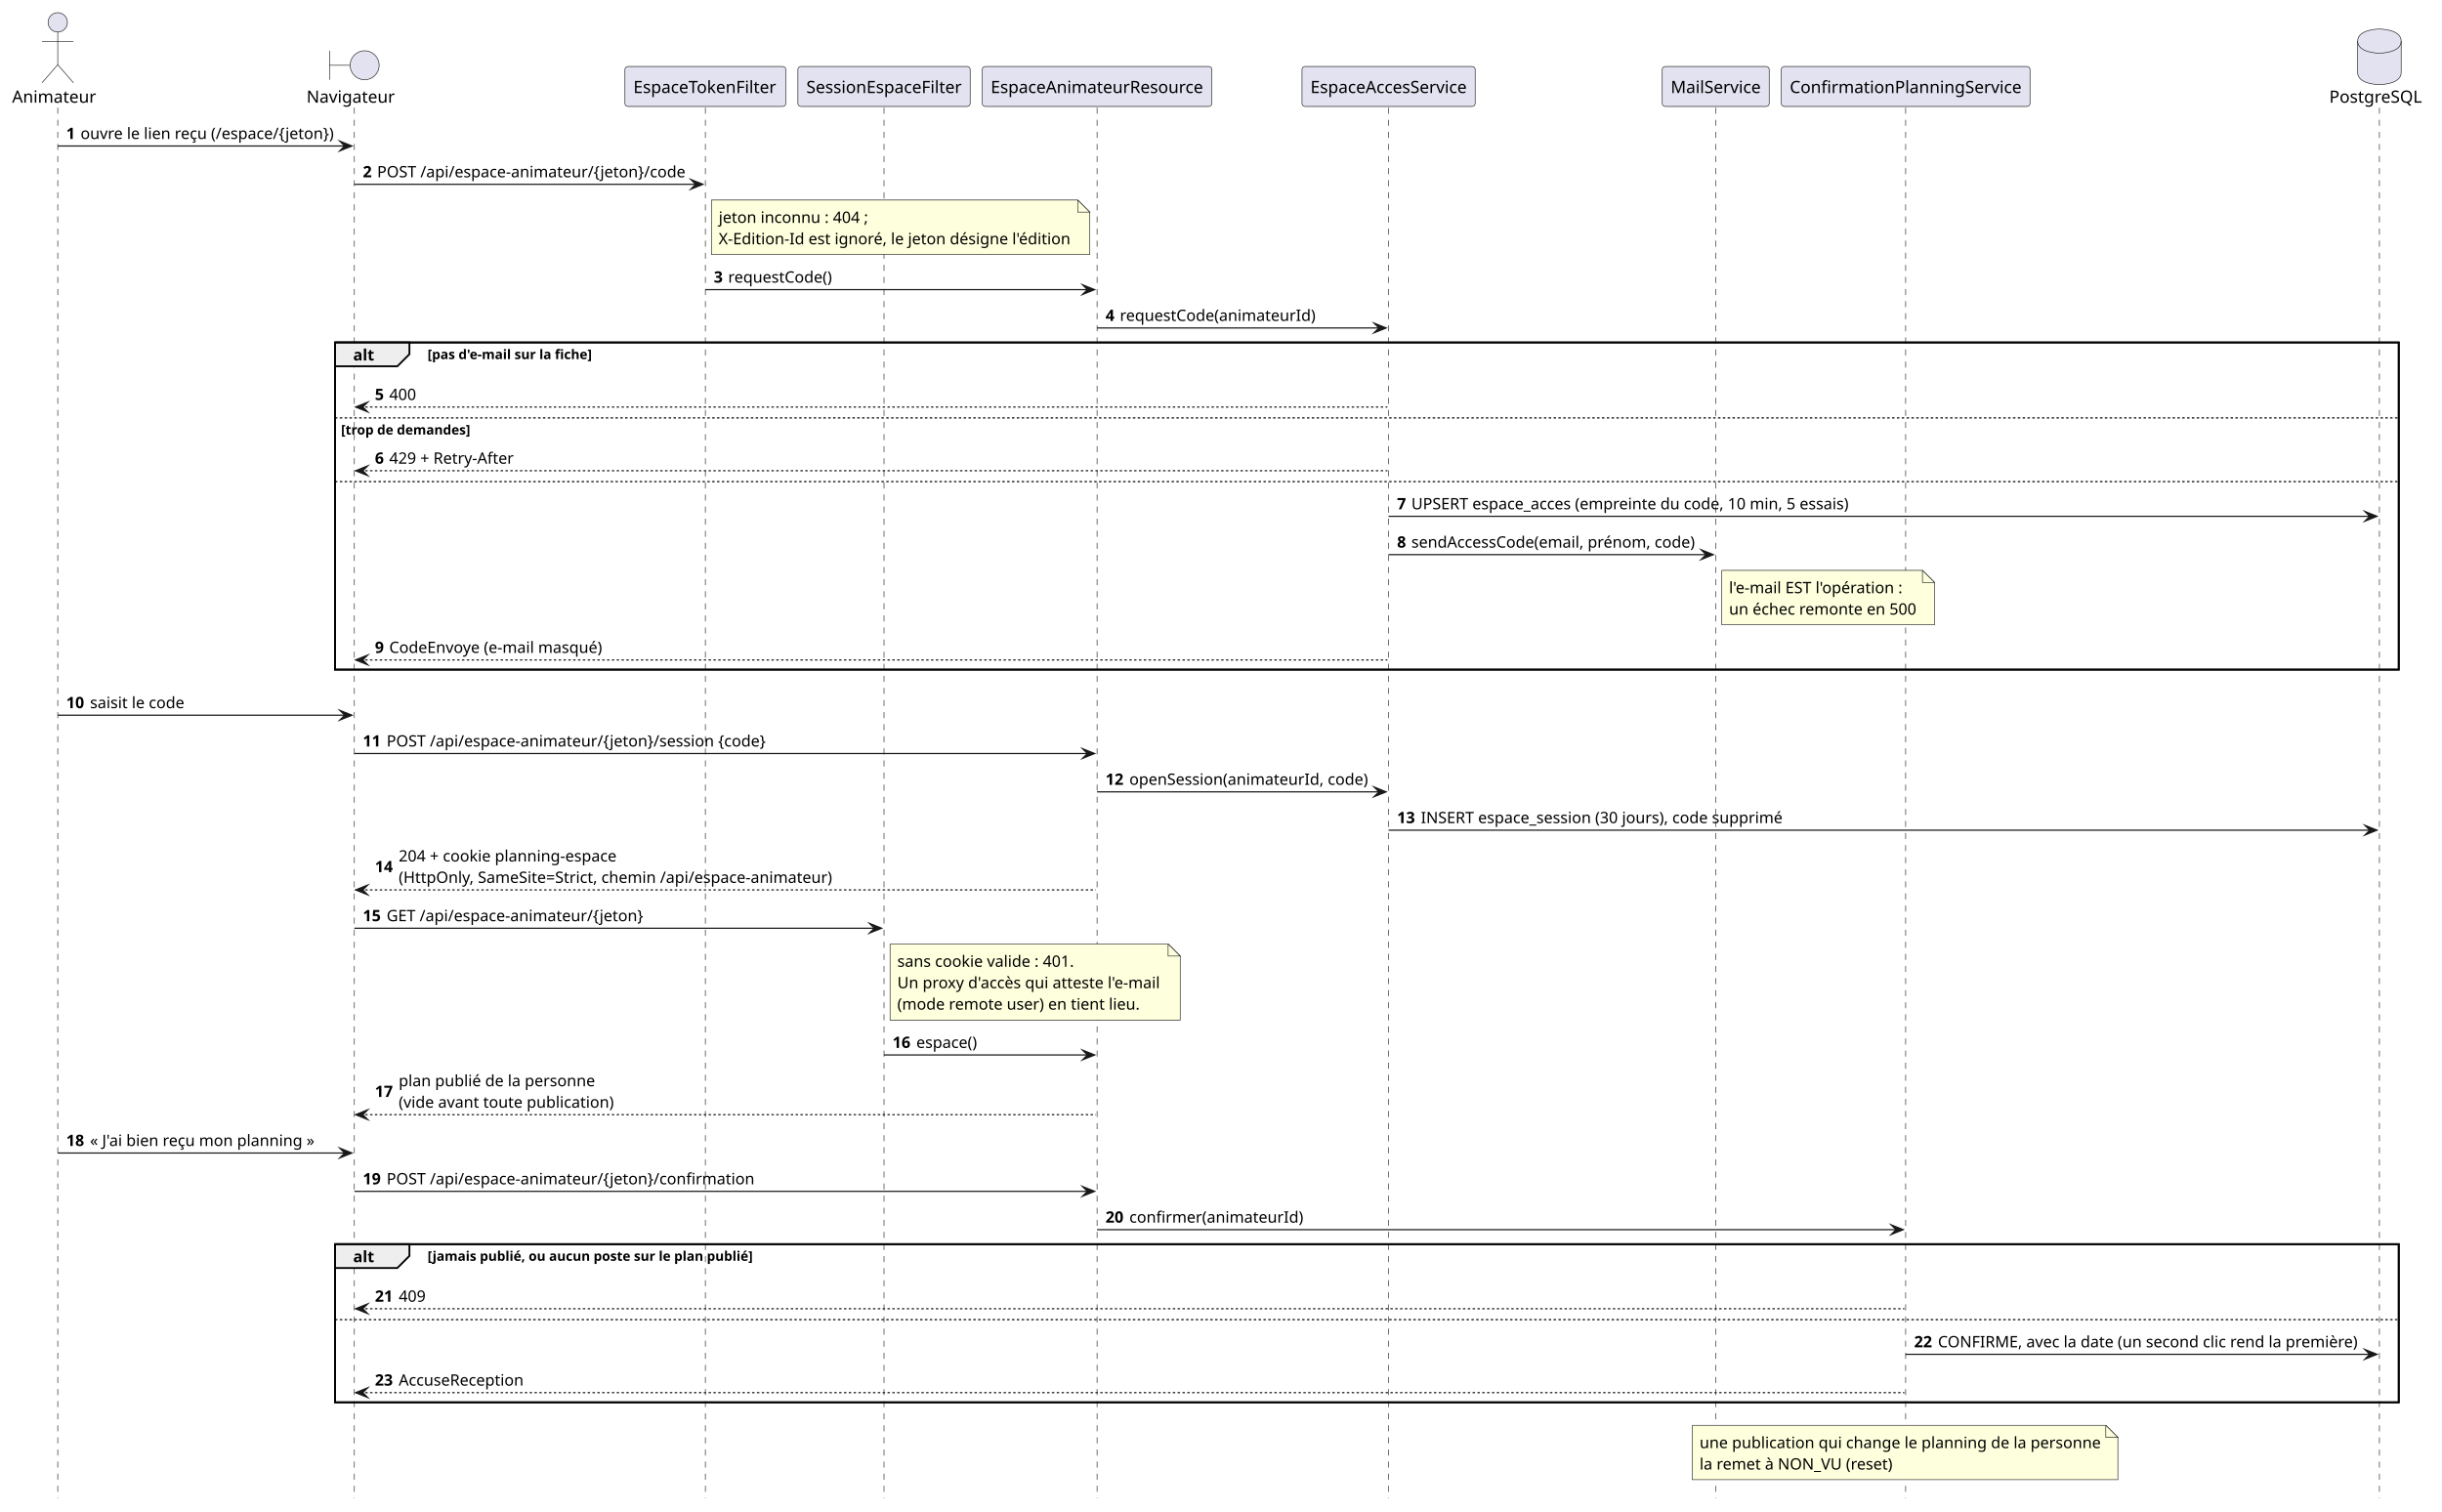
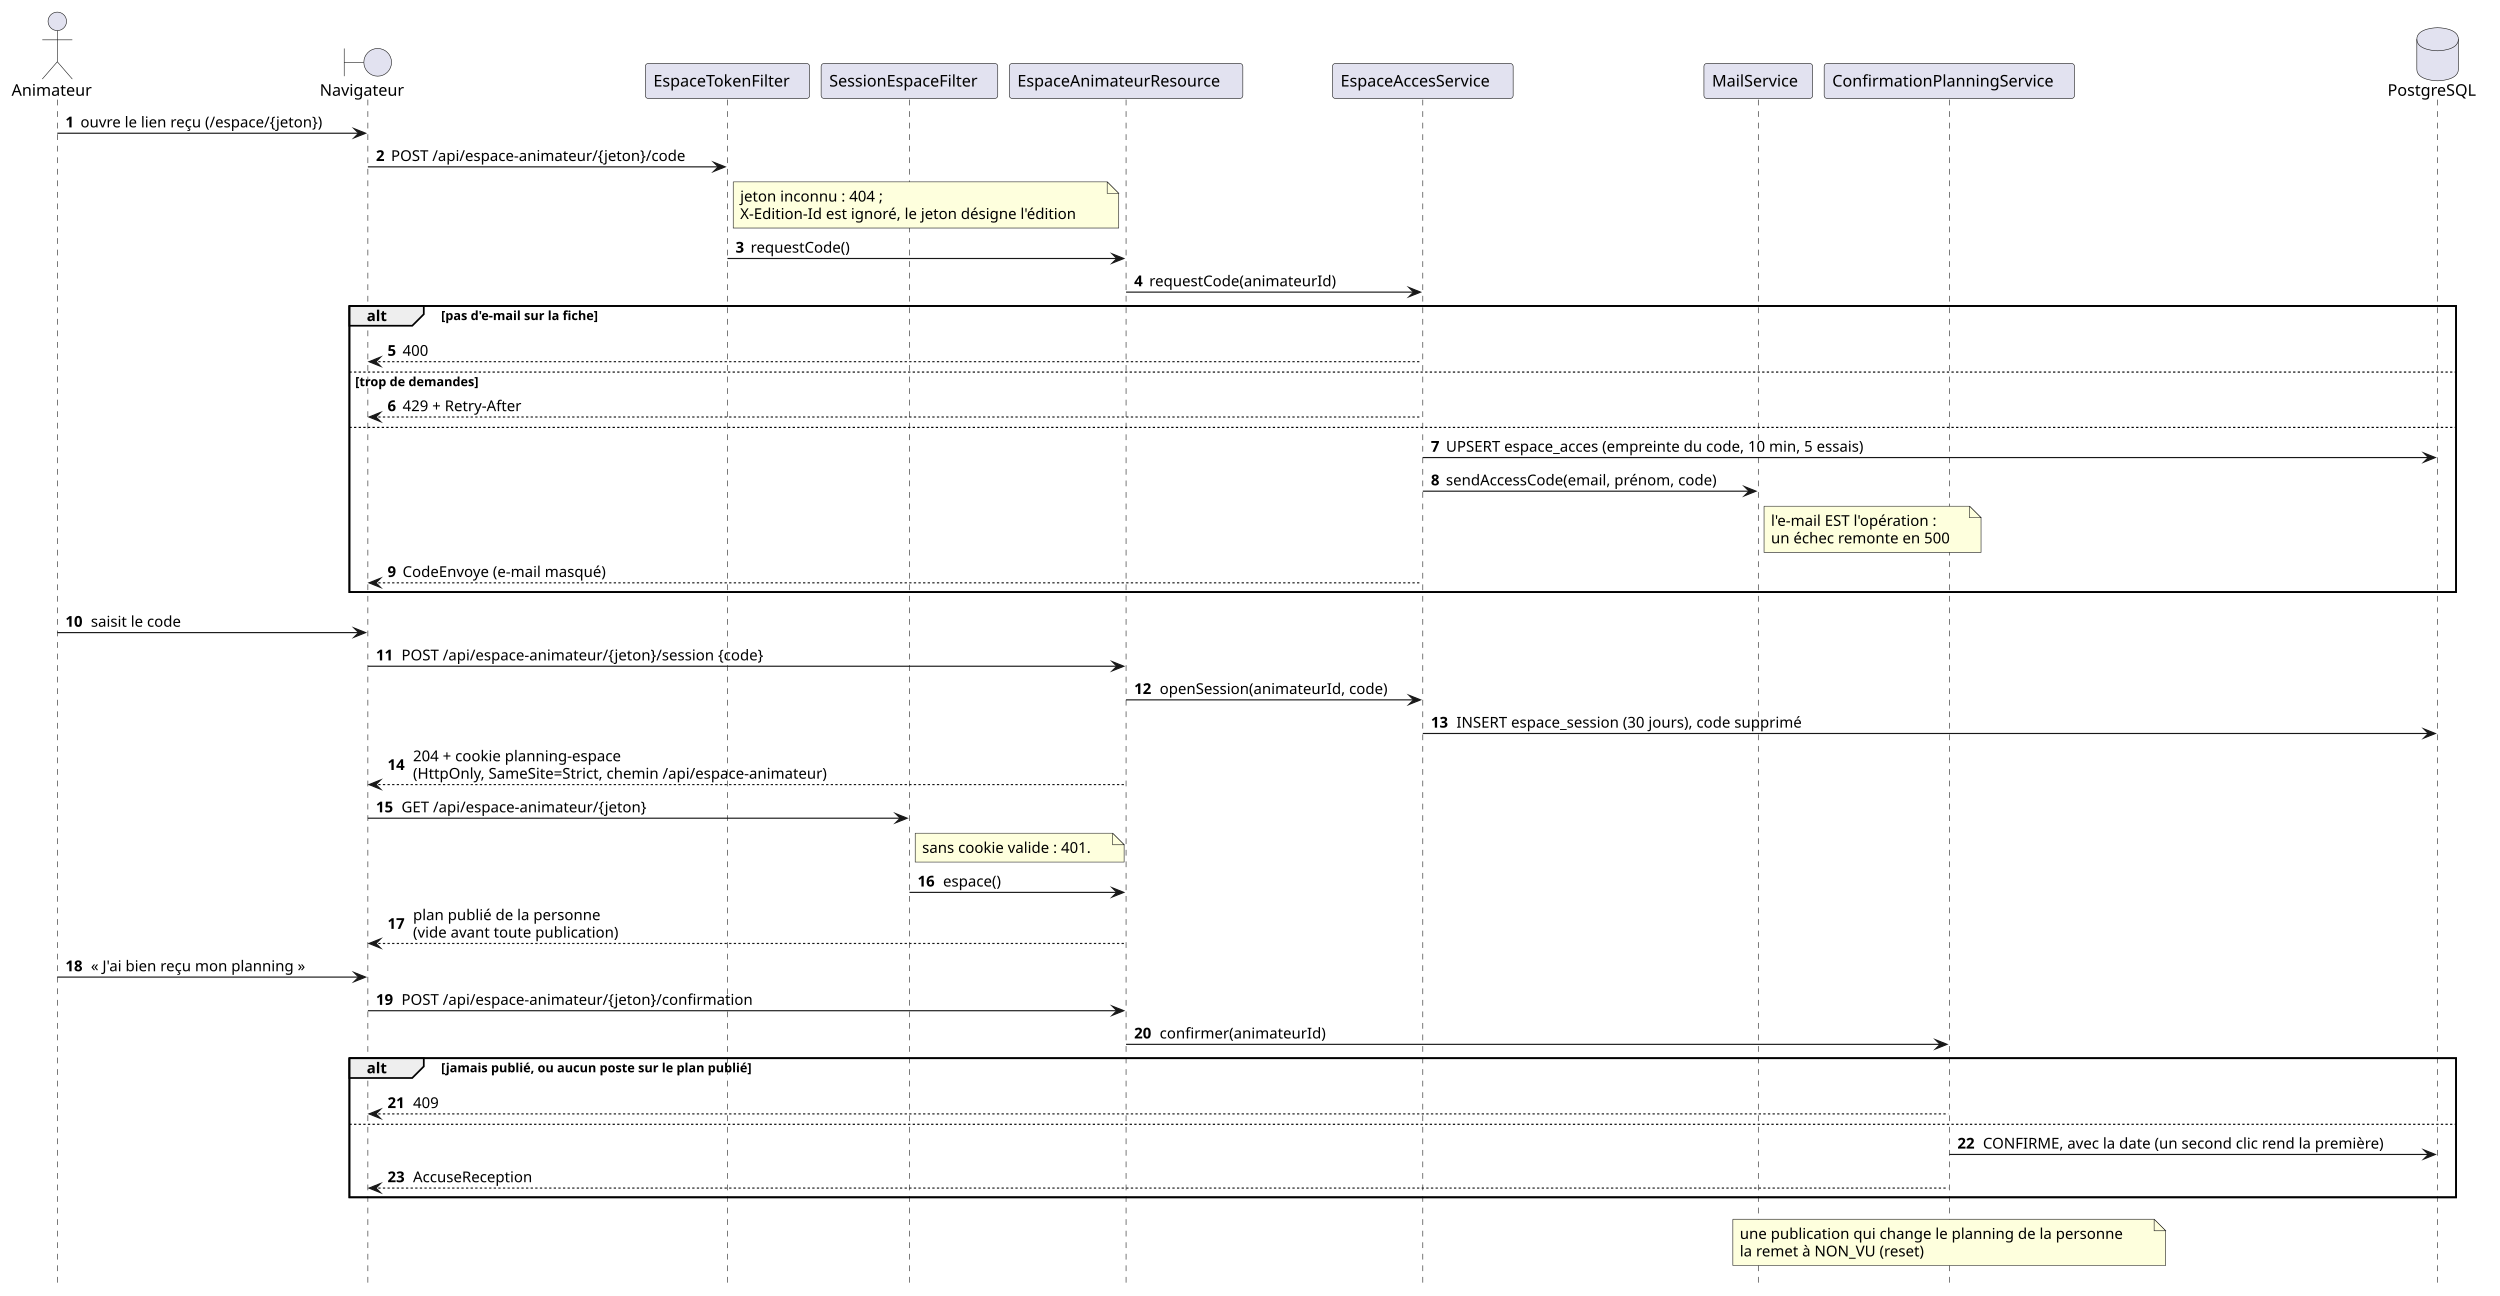
- <svg xmlns="http://www.w3.org/2000/svg" version="1.1" data-diagram-type="SEQUENCE" style="width:2020px;height:1250px;background:#FFFFFF;" width="2020px" height="1250px" viewBox="0 0 2020 1250" zoomAndPan="magnify" preserveAspectRatio="none" contentStyleType="text/css">
+ <svg xmlns="http://www.w3.org/2000/svg" version="1.1" data-diagram-type="SEQUENCE" style="width:2166px;height:1122px;background:#FFFFFF;" width="2166px" height="1122px" viewBox="0 0 2166 1122" zoomAndPan="magnify" preserveAspectRatio="none" contentStyleType="text/css">
  <defs />
  <g font-family="sans-serif" lengthAdjust="spacing">
-     <rect x="277.119" y="283.304" width="1707.112" height="270.63" fill="none" style="stroke:#000;stroke-width:1.5;" />
-     <rect x="277.119" y="1029.23" width="1707.112" height="130.824" fill="none" style="stroke:#000;stroke-width:1.5;" />
+     <rect x="302.728" y="265.094" width="1825.214" height="247.867" fill="none" style="stroke:#000;stroke-width:1.5;" />
+     <rect x="302.728" y="916.82" width="1825.214" height="120.531" fill="none" style="stroke:#000;stroke-width:1.5;" />
    <g class="participant-lifeline" data-qualified-name="animateur" data-entity-uid="part1" id="part1-lifeline" data-source-line="10">
      <g>
-         <rect x="44.269" y="89.068" width="8" height="1150.398" fill="#000" fill-opacity="0" />
-         <line x1="47.769" y1="89.068" x2="47.769" y2="1239.466" style="stroke:#181818;stroke-width:0.5;stroke-dasharray:5,5;" />
+         <rect x="46.144" y="86.297" width="8" height="1025.32" fill="#000" fill-opacity="0" />
+         <line x1="49.644" y1="86.297" x2="49.644" y2="1111.617" style="stroke:#181818;stroke-width:0.5;stroke-dasharray:5,5;" />
      </g>
    </g>
    <g class="participant-lifeline" data-qualified-name="front" data-entity-uid="part2" id="part2-lifeline" data-source-line="11">
      <g>
-         <rect x="289.619" y="89.068" width="8" height="1150.398" fill="#000" fill-opacity="0" />
-         <line x1="293.119" y1="89.068" x2="293.119" y2="1239.466" style="stroke:#181818;stroke-width:0.5;stroke-dasharray:5,5;" />
+         <rect x="315.228" y="86.297" width="8" height="1025.32" fill="#000" fill-opacity="0" />
+         <line x1="318.728" y1="86.297" x2="318.728" y2="1111.617" style="stroke:#181818;stroke-width:0.5;stroke-dasharray:5,5;" />
      </g>
    </g>
    <g class="participant-lifeline" data-qualified-name="jeton" data-entity-uid="part3" id="part3-lifeline" data-source-line="12">
      <g>
-         <rect x="579.963" y="89.068" width="8" height="1150.398" fill="#000" fill-opacity="0" />
-         <line x1="583.463" y1="89.068" x2="583.463" y2="1239.466" style="stroke:#181818;stroke-width:0.5;stroke-dasharray:5,5;" />
+         <rect x="626.765" y="86.297" width="8" height="1025.32" fill="#000" fill-opacity="0" />
+         <line x1="630.265" y1="86.297" x2="630.265" y2="1111.617" style="stroke:#181818;stroke-width:0.5;stroke-dasharray:5,5;" />
      </g>
    </g>
    <g class="participant-lifeline" data-qualified-name="session" data-entity-uid="part4" id="part4-lifeline" data-source-line="13">
      <g>
-         <rect x="727.757" y="89.068" width="8" height="1150.398" fill="#000" fill-opacity="0" />
-         <line x1="731.257" y1="89.068" x2="731.257" y2="1239.466" style="stroke:#181818;stroke-width:0.5;stroke-dasharray:5,5;" />
+         <rect x="784.435" y="86.297" width="8" height="1025.32" fill="#000" fill-opacity="0" />
+         <line x1="787.935" y1="86.297" x2="787.935" y2="1111.617" style="stroke:#181818;stroke-width:0.5;stroke-dasharray:5,5;" />
      </g>
    </g>
    <g class="participant-lifeline" data-qualified-name="espace" data-entity-uid="part5" id="part5-lifeline" data-source-line="14">
      <g>
-         <rect x="903.986" y="89.068" width="8" height="1150.398" fill="#000" fill-opacity="0" />
-         <line x1="907.486" y1="89.068" x2="907.486" y2="1239.466" style="stroke:#181818;stroke-width:0.5;stroke-dasharray:5,5;" />
+         <rect x="972.118" y="86.297" width="8" height="1025.32" fill="#000" fill-opacity="0" />
+         <line x1="975.618" y1="86.297" x2="975.618" y2="1111.617" style="stroke:#181818;stroke-width:0.5;stroke-dasharray:5,5;" />
      </g>
    </g>
    <g class="participant-lifeline" data-qualified-name="acces" data-entity-uid="part6" id="part6-lifeline" data-source-line="15">
      <g>
-         <rect x="1145.127" y="89.068" width="8" height="1150.398" fill="#000" fill-opacity="0" />
-         <line x1="1148.627" y1="89.068" x2="1148.627" y2="1239.466" style="stroke:#181818;stroke-width:0.5;stroke-dasharray:5,5;" />
+         <rect x="1229.224" y="86.297" width="8" height="1025.32" fill="#000" fill-opacity="0" />
+         <line x1="1232.724" y1="86.297" x2="1232.724" y2="1111.617" style="stroke:#181818;stroke-width:0.5;stroke-dasharray:5,5;" />
      </g>
    </g>
    <g class="participant-lifeline" data-qualified-name="mails" data-entity-uid="part7" id="part7-lifeline" data-source-line="16">
      <g>
-         <rect x="1415.737" y="89.068" width="8" height="1150.398" fill="#000" fill-opacity="0" />
-         <line x1="1419.237" y1="89.068" x2="1419.237" y2="1239.466" style="stroke:#181818;stroke-width:0.5;stroke-dasharray:5,5;" />
+         <rect x="1519.871" y="86.297" width="8" height="1025.32" fill="#000" fill-opacity="0" />
+         <line x1="1523.371" y1="86.297" x2="1523.371" y2="1111.617" style="stroke:#181818;stroke-width:0.5;stroke-dasharray:5,5;" />
      </g>
    </g>
    <g class="participant-lifeline" data-qualified-name="confirmations" data-entity-uid="part8" id="part8-lifeline" data-source-line="17">
      <g>
-         <rect x="1572.841" y="89.068" width="8" height="1150.398" fill="#000" fill-opacity="0" />
-         <line x1="1576.341" y1="89.068" x2="1576.341" y2="1239.466" style="stroke:#181818;stroke-width:0.5;stroke-dasharray:5,5;" />
+         <rect x="1685.396" y="86.297" width="8" height="1025.32" fill="#000" fill-opacity="0" />
+         <line x1="1688.896" y1="86.297" x2="1688.896" y2="1111.617" style="stroke:#181818;stroke-width:0.5;stroke-dasharray:5,5;" />
      </g>
    </g>
    <g class="participant-lifeline" data-qualified-name="db" data-entity-uid="part9" id="part9-lifeline" data-source-line="18">
      <g>
-         <rect x="1964.731" y="89.068" width="8" height="1150.398" fill="#000" fill-opacity="0" />
-         <line x1="1968.231" y1="89.068" x2="1968.231" y2="1239.466" style="stroke:#181818;stroke-width:0.5;stroke-dasharray:5,5;" />
+         <rect x="2108.442" y="86.297" width="8" height="1025.32" fill="#000" fill-opacity="0" />
+         <line x1="2111.942" y1="86.297" x2="2111.942" y2="1111.617" style="stroke:#181818;stroke-width:0.5;stroke-dasharray:5,5;" />
      </g>
    </g>
    <g class="participant participant-head" data-qualified-name="animateur" data-entity-uid="part1" id="part1-head" data-source-line="10">
-       <text x="10" y="84.966" fill="#000" font-size="14" textLength="69.538">Animateur</text>
-       <ellipse cx="47.769" cy="18.5" rx="8" ry="8" fill="#E2E2F0" style="stroke:#181818;stroke-width:0.5;" />
-       <path d="M47.769,26.5 L47.769,53.5 M34.769,34.5 L60.769,34.5 M47.769,53.5 L34.769,68.5 M47.769,53.5 L60.769,68.5" style="stroke:#181818;stroke-width:0.5;" fill="none" />
+       <text x="10" y="82.995" fill="#000" font-size="14" textLength="73.288">Animateur</text>
+       <ellipse cx="49.644" cy="18.5" rx="8" ry="8" fill="#E2E2F0" style="stroke:#181818;stroke-width:0.5;" />
+       <path d="M49.644,26.5 L49.644,53.5 M36.644,34.5 L62.644,34.5 M49.644,53.5 L36.644,68.5 M49.644,53.5 L62.644,68.5" style="stroke:#181818;stroke-width:0.5;" fill="none" />
    </g>
    <g class="participant participant-head" data-qualified-name="front" data-entity-uid="part2" id="part2-head" data-source-line="11">
-       <text x="253.586" y="84.966" fill="#000" font-size="14" textLength="73.066">Navigateur</text>
-       <path d="M272.619,42 L272.619,66 M272.619,54 L289.619,54" style="stroke:#181818;stroke-width:0.5;" fill="none" />
-       <ellipse cx="301.619" cy="54" rx="12" ry="12" fill="#E2E2F0" style="stroke:#181818;stroke-width:0.5;" />
+       <text x="277.016" y="82.995" fill="#000" font-size="14" textLength="77.424">Navigateur</text>
+       <path d="M298.228,42 L298.228,66 M298.228,54 L315.228,54" style="stroke:#181818;stroke-width:0.5;" fill="none" />
+       <ellipse cx="327.228" cy="54" rx="12" ry="12" fill="#E2E2F0" style="stroke:#181818;stroke-width:0.5;" />
    </g>
    <g class="participant participant-head" data-qualified-name="jeton" data-entity-uid="part3" id="part3-head" data-source-line="12">
-       <rect x="516.928" y="55" width="133.07" height="33.068" fill="#E2E2F0" style="stroke:#181818;stroke-width:0.5;" rx="2.5" ry="2.5" />
-       <text x="523.928" y="76.966" fill="#000" font-size="14" textLength="119.07">EspaceTokenFilter</text>
+       <rect x="559.106" y="55" width="142.317" height="30.297" fill="#E2E2F0" style="stroke:#181818;stroke-width:0.5;" rx="2.5" ry="2.5" />
+       <text x="566.106" y="74.995" fill="#000" font-size="14" textLength="128.317">EspaceTokenFilter</text>
    </g>
    <g class="participant participant-head" data-qualified-name="session" data-entity-uid="part4" id="part4-head" data-source-line="13">
-       <rect x="659.997" y="55" width="142.52" height="33.068" fill="#E2E2F0" style="stroke:#181818;stroke-width:0.5;" rx="2.5" ry="2.5" />
-       <text x="666.997" y="76.966" fill="#000" font-size="14" textLength="128.52">SessionEspaceFilter</text>
+       <rect x="711.424" y="55" width="153.022" height="30.297" fill="#E2E2F0" style="stroke:#181818;stroke-width:0.5;" rx="2.5" ry="2.5" />
+       <text x="718.424" y="74.995" fill="#000" font-size="14" textLength="139.022">SessionEspaceFilter</text>
    </g>
    <g class="participant participant-head" data-qualified-name="espace" data-entity-uid="part5" id="part5-head" data-source-line="14">
-       <rect x="812.517" y="55" width="189.937" height="33.068" fill="#E2E2F0" style="stroke:#181818;stroke-width:0.5;" rx="2.5" ry="2.5" />
-       <text x="819.517" y="76.966" fill="#000" font-size="14" textLength="175.937">EspaceAnimateurResource</text>
+       <rect x="874.446" y="55" width="202.344" height="30.297" fill="#E2E2F0" style="stroke:#181818;stroke-width:0.5;" rx="2.5" ry="2.5" />
+       <text x="881.446" y="74.995" fill="#000" font-size="14" textLength="188.344">EspaceAnimateurResource</text>
    </g>
    <g class="participant participant-head" data-qualified-name="acces" data-entity-uid="part6" id="part6-head" data-source-line="15">
-       <rect x="1076.997" y="55" width="143.261" height="33.068" fill="#E2E2F0" style="stroke:#181818;stroke-width:0.5;" rx="2.5" ry="2.5" />
-       <text x="1083.997" y="76.966" fill="#000" font-size="14" textLength="129.261">EspaceAccesService</text>
+       <rect x="1154.456" y="55" width="156.536" height="30.297" fill="#E2E2F0" style="stroke:#181818;stroke-width:0.5;" rx="2.5" ry="2.5" />
+       <text x="1161.456" y="74.995" fill="#000" font-size="14" textLength="142.536">EspaceAccesService</text>
    </g>
    <g class="participant participant-head" data-qualified-name="mails" data-entity-uid="part7" id="part7-head" data-source-line="16">
-       <rect x="1374.997" y="55" width="88.48" height="33.068" fill="#E2E2F0" style="stroke:#181818;stroke-width:0.5;" rx="2.5" ry="2.5" />
-       <text x="1381.997" y="76.966" fill="#000" font-size="14" textLength="74.48">MailService</text>
+       <rect x="1476.282" y="55" width="94.179" height="30.297" fill="#E2E2F0" style="stroke:#181818;stroke-width:0.5;" rx="2.5" ry="2.5" />
+       <text x="1483.282" y="74.995" fill="#000" font-size="14" textLength="80.179">MailService</text>
    </g>
    <g class="participant participant-head" data-qualified-name="confirmations" data-entity-uid="part8" id="part8-head" data-source-line="17">
-       <rect x="1473.477" y="55" width="205.729" height="33.068" fill="#E2E2F0" style="stroke:#181818;stroke-width:0.5;" rx="2.5" ry="2.5" />
-       <text x="1480.477" y="76.966" fill="#000" font-size="14" textLength="191.729">ConfirmationPlanningService</text>
+       <rect x="1580.46" y="55" width="216.87" height="30.297" fill="#E2E2F0" style="stroke:#181818;stroke-width:0.5;" rx="2.5" ry="2.5" />
+       <text x="1587.46" y="74.995" fill="#000" font-size="14" textLength="202.87">ConfirmationPlanningService</text>
    </g>
    <g class="participant participant-head" data-qualified-name="db" data-entity-uid="part9" id="part9-head" data-source-line="18">
-       <text x="1926.759" y="84.966" fill="#000" font-size="14" textLength="76.944">PostgreSQL</text>
-       <path d="M1950.231,34 C1950.231,24 1968.231,24 1968.231,24 C1968.231,24 1986.231,24 1986.231,34 L1986.231,60 C1986.231,70 1968.231,70 1968.231,70 C1968.231,70 1950.231,70 1950.231,60 L1950.231,34" style="stroke:#181818;stroke-width:0.5;" fill="#E2E2F0" />
-       <path d="M1950.231,34 C1950.231,44 1968.231,44 1968.231,44 C1968.231,44 1986.231,44 1986.231,34" style="stroke:#181818;stroke-width:0.5;" fill="none" />
+       <text x="2068.565" y="82.995" fill="#000" font-size="14" textLength="80.753">PostgreSQL</text>
+       <path d="M2093.942,34 C2093.942,24 2111.942,24 2111.942,24 C2111.942,24 2129.942,24 2129.942,34 L2129.942,60 C2129.942,70 2111.942,70 2111.942,70 C2111.942,70 2093.942,70 2093.942,60 L2093.942,34" style="stroke:#181818;stroke-width:0.5;" fill="#E2E2F0" />
+       <path d="M2093.942,34 C2093.942,44 2111.942,44 2111.942,44 C2111.942,44 2129.942,44 2129.942,34" style="stroke:#181818;stroke-width:0.5;" fill="none" />
    </g>
    <g class="message" data-entity-1="part1" data-entity-2="part2" id="msg1" data-source-line="20">
-       <polygon points="281.119,116.774,291.119,120.774,281.119,124.774,285.119,120.774" fill="#181818" style="stroke:#181818;stroke-width:1;stroke-linejoin:miter;stroke-miterlimit:10;" />
-       <line x1="47.769" y1="120.774" x2="287.119" y2="120.774" style="stroke:#181818;stroke-width:1;" />
-       <text x="54.769" y="114.965" fill="#000" font-size="13" font-weight="700">1</text>
-       <text x="66.611" y="114.965" fill="#000" font-size="13" textLength="209.508">ouvre le lien reçu (/espace/{jeton})</text>
+       <polygon points="306.728,111.43,316.728,115.43,306.728,119.43,310.728,115.43" fill="#181818" style="stroke:#181818;stroke-width:1;stroke-linejoin:miter;stroke-miterlimit:10;" />
+       <line x1="49.644" y1="115.43" x2="312.728" y2="115.43" style="stroke:#181818;stroke-width:1;" />
+       <text x="56.644" y="110.364" fill="#000" font-size="13" font-weight="700">1</text>
+       <text x="69.689" y="110.364" fill="#000" font-size="13" textLength="232.039">ouvre le lien reçu (/espace/{jeton})</text>
    </g>
    <g class="message" data-entity-1="part2" data-entity-2="part3" id="msg2" data-source-line="21">
-       <polygon points="571.463,148.48,581.463,152.48,571.463,156.48,575.463,152.48" fill="#181818" style="stroke:#181818;stroke-width:1;stroke-linejoin:miter;stroke-miterlimit:10;" />
-       <line x1="293.119" y1="152.48" x2="577.463" y2="152.48" style="stroke:#181818;stroke-width:1;" />
-       <text x="300.119" y="146.671" fill="#000" font-size="13" font-weight="700">2</text>
-       <text x="311.962" y="146.671" fill="#000" font-size="13" textLength="254.501">POST /api/espace-animateur/{jeton}/code</text>
-     </g>
-     <path d="M588.463,165.48 L588.463,210.48 L901.463,210.48 L901.463,175.48 L891.463,165.48 L588.463,165.48" style="stroke:#181818;stroke-width:0.5;" fill="#FEFFDD" />
-     <path d="M891.463,165.48 L891.463,175.48 L901.463,175.48 L891.463,165.48" style="stroke:#181818;stroke-width:0.5;" fill="#FEFFDD" />
-     <text x="594.463" y="184.377" fill="#000" font-size="13" textLength="123.669">jeton inconnu : 404 ;</text>
-     <text x="594.463" y="202.083" fill="#000" font-size="13" textLength="292.019">X-Edition-Id est ignoré, le jeton désigne l'édition</text>
+       <polygon points="618.265,140.563,628.265,144.563,618.265,148.563,622.265,144.563" fill="#181818" style="stroke:#181818;stroke-width:1;stroke-linejoin:miter;stroke-miterlimit:10;" />
+       <line x1="318.728" y1="144.563" x2="624.265" y2="144.563" style="stroke:#181818;stroke-width:1;" />
+       <text x="325.728" y="139.497" fill="#000" font-size="13" font-weight="700">2</text>
+       <text x="338.773" y="139.497" fill="#000" font-size="13" textLength="274.492">POST /api/espace-animateur/{jeton}/code</text>
+     </g>
+     <path d="M635.265,157.563 L635.265,197.563 L969.265,197.563 L969.265,167.563 L959.265,157.563 L635.265,157.563" style="stroke:#181818;stroke-width:0.5;" fill="#FEFFDD" />
+     <path d="M959.265,157.563 L959.265,167.563 L969.265,167.563 L959.265,157.563" style="stroke:#181818;stroke-width:0.5;" fill="#FEFFDD" />
+     <text x="641.265" y="174.629" fill="#000" font-size="13" textLength="134.672">jeton inconnu : 404 ;</text>
+     <text x="641.265" y="189.762" fill="#000" font-size="13" textLength="313.13">X-Edition-Id est ignoré, le jeton désigne l'édition</text>
    <g class="message" data-entity-1="part3" data-entity-2="part5" id="msg3" data-source-line="23">
-       <polygon points="895.486,235.598,905.486,239.598,895.486,243.598,899.486,239.598" fill="#181818" style="stroke:#181818;stroke-width:1;stroke-linejoin:miter;stroke-miterlimit:10;" />
-       <line x1="583.463" y1="239.598" x2="901.486" y2="239.598" style="stroke:#181818;stroke-width:1;" />
-       <text x="590.463" y="233.789" fill="#000" font-size="13" font-weight="700">3</text>
-       <text x="602.305" y="233.789" fill="#000" font-size="13" textLength="86.19">requestCode()</text>
+       <polygon points="963.618,219.961,973.618,223.961,963.618,227.961,967.618,223.961" fill="#181818" style="stroke:#181818;stroke-width:1;stroke-linejoin:miter;stroke-miterlimit:10;" />
+       <line x1="630.265" y1="223.961" x2="969.618" y2="223.961" style="stroke:#181818;stroke-width:1;" />
+       <text x="637.265" y="218.895" fill="#000" font-size="13" font-weight="700">3</text>
+       <text x="650.311" y="218.895" fill="#000" font-size="13" textLength="93.126">requestCode()</text>
    </g>
    <g class="message" data-entity-1="part5" data-entity-2="part6" id="msg4" data-source-line="24">
-       <polygon points="1136.627,267.304,1146.627,271.304,1136.627,275.304,1140.627,271.304" fill="#181818" style="stroke:#181818;stroke-width:1;stroke-linejoin:miter;stroke-miterlimit:10;" />
-       <line x1="907.486" y1="271.304" x2="1142.627" y2="271.304" style="stroke:#181818;stroke-width:1;" />
-       <text x="914.486" y="265.495" fill="#000" font-size="13" font-weight="700">4</text>
-       <text x="926.328" y="265.495" fill="#000" font-size="13" textLength="162.149">requestCode(animateurId)</text>
-     </g>
-     <path d="M277.119,283.304 L338.678,283.304 L338.678,293.01 L328.678,303.01 L277.119,303.01 L277.119,283.304" style="stroke:#000;stroke-width:1.5;" fill="#EEE" />
-     <rect x="277.119" y="283.304" width="1707.112" height="270.63" fill="none" style="stroke:#000;stroke-width:1.5;" />
-     <text x="292.119" y="298.201" fill="#000" font-size="13" textLength="16.559" font-weight="700">alt</text>
-     <text x="353.678" y="297.063" fill="#000" font-size="11" textLength="136.429" font-weight="700">[pas d'e-mail sur la fiche]</text>
+       <polygon points="1220.724,249.094,1230.724,253.094,1220.724,257.094,1224.724,253.094" fill="#181818" style="stroke:#181818;stroke-width:1;stroke-linejoin:miter;stroke-miterlimit:10;" />
+       <line x1="975.618" y1="253.094" x2="1226.724" y2="253.094" style="stroke:#181818;stroke-width:1;" />
+       <text x="982.618" y="248.028" fill="#000" font-size="13" font-weight="700">4</text>
+       <text x="995.664" y="248.028" fill="#000" font-size="13" textLength="172.339">requestCode(animateurId)</text>
+     </g>
+     <path d="M302.728,265.094 L367.171,265.094 L367.171,272.227 L357.171,282.227 L302.728,282.227 L302.728,265.094" style="stroke:#000;stroke-width:1.5;" fill="#EEE" />
+     <rect x="302.728" y="265.094" width="1825.214" height="247.867" fill="none" style="stroke:#000;stroke-width:1.5;" />
+     <text x="317.728" y="278.161" fill="#000" font-size="13" textLength="19.443" font-weight="700">alt</text>
+     <text x="382.171" y="277.304" fill="#000" font-size="11" textLength="158.275" font-weight="700">[pas d'e-mail sur la fiche]</text>
    <g class="message" data-entity-1="part6" data-entity-2="part2" id="msg5" data-source-line="26">
-       <polygon points="304.119,332.716,294.119,336.716,304.119,340.716,300.119,336.716" fill="#181818" style="stroke:#181818;stroke-width:1;stroke-linejoin:miter;stroke-miterlimit:10;" />
-       <line x1="298.119" y1="336.716" x2="1147.627" y2="336.716" style="stroke:#181818;stroke-width:1;stroke-dasharray:2,2;" />
-       <text x="310.119" y="330.907" fill="#000" font-size="13" font-weight="700">5</text>
-       <text x="321.962" y="330.907" fill="#000" font-size="13" textLength="22.308">400</text>
-     </g>
-     <line x1="277.119" y1="345.716" x2="1984.231" y2="345.716" style="stroke:#000;stroke-width:1;stroke-dasharray:2,2;" />
-     <text x="282.119" y="359.475" fill="#000" font-size="11" textLength="107.821" font-weight="700">[trop de demandes]</text>
+       <polygon points="329.728,309.359,319.728,313.359,329.728,317.359,325.728,313.359" fill="#181818" style="stroke:#181818;stroke-width:1;stroke-linejoin:miter;stroke-miterlimit:10;" />
+       <line x1="323.728" y1="313.359" x2="1231.724" y2="313.359" style="stroke:#181818;stroke-width:1;stroke-dasharray:2,2;" />
+       <text x="335.728" y="308.293" fill="#000" font-size="13" font-weight="700">5</text>
+       <text x="348.773" y="308.293" fill="#000" font-size="13" textLength="24.813">400</text>
+     </g>
+     <line x1="302.728" y1="322.359" x2="2127.942" y2="322.359" style="stroke:#000;stroke-width:1;stroke-dasharray:2,2;" />
+     <text x="307.728" y="334.57" fill="#000" font-size="11" textLength="123.095" font-weight="700">[trop de demandes]</text>
    <g class="message" data-entity-1="part6" data-entity-2="part2" id="msg6" data-source-line="28">
-       <polygon points="304.119,385.404,294.119,389.404,304.119,393.404,300.119,389.404" fill="#181818" style="stroke:#181818;stroke-width:1;stroke-linejoin:miter;stroke-miterlimit:10;" />
-       <line x1="298.119" y1="389.404" x2="1147.627" y2="389.404" style="stroke:#181818;stroke-width:1;stroke-dasharray:2,2;" />
-       <text x="310.119" y="383.595" fill="#000" font-size="13" font-weight="700">6</text>
-       <text x="321.962" y="383.595" fill="#000" font-size="13" textLength="102.973">429 + Retry-After</text>
-     </g>
-     <line x1="277.119" y1="398.404" x2="1984.231" y2="398.404" style="stroke:#000;stroke-width:1;stroke-dasharray:2,2;" />
+       <polygon points="329.728,357.297,319.728,361.297,329.728,365.297,325.728,361.297" fill="#181818" style="stroke:#181818;stroke-width:1;stroke-linejoin:miter;stroke-miterlimit:10;" />
+       <line x1="323.728" y1="361.297" x2="1231.724" y2="361.297" style="stroke:#181818;stroke-width:1;stroke-dasharray:2,2;" />
+       <text x="335.728" y="356.231" fill="#000" font-size="13" font-weight="700">6</text>
+       <text x="348.773" y="356.231" fill="#000" font-size="13" textLength="115.737">429 + Retry-After</text>
+     </g>
+     <line x1="302.728" y1="370.297" x2="2127.942" y2="370.297" style="stroke:#000;stroke-width:1;stroke-dasharray:2,2;" />
    <g class="message" data-entity-1="part6" data-entity-2="part9" id="msg7" data-source-line="30">
-       <polygon points="1956.231,423.11,1966.231,427.11,1956.231,431.11,1960.231,427.11" fill="#181818" style="stroke:#181818;stroke-width:1;stroke-linejoin:miter;stroke-miterlimit:10;" />
-       <line x1="1148.627" y1="427.11" x2="1962.231" y2="427.11" style="stroke:#181818;stroke-width:1;" />
-       <text x="1155.627" y="421.301" fill="#000" font-size="13" font-weight="700">7</text>
-       <text x="1167.47" y="421.301" fill="#000" font-size="13" textLength="361.946">UPSERT espace_acces (empreinte du code, 10 min, 5 essais)</text>
+       <polygon points="2099.942,392.43,2109.942,396.43,2099.942,400.43,2103.942,396.43" fill="#181818" style="stroke:#181818;stroke-width:1;stroke-linejoin:miter;stroke-miterlimit:10;" />
+       <line x1="1232.724" y1="396.43" x2="2105.942" y2="396.43" style="stroke:#181818;stroke-width:1;" />
+       <text x="1239.724" y="391.364" fill="#000" font-size="13" font-weight="700">7</text>
+       <text x="1252.77" y="391.364" fill="#000" font-size="13" textLength="396.195">UPSERT espace_acces (empreinte du code, 10 min, 5 essais)</text>
    </g>
    <g class="message" data-entity-1="part6" data-entity-2="part7" id="msg8" data-source-line="31">
-       <polygon points="1407.237,454.816,1417.237,458.816,1407.237,462.816,1411.237,458.816" fill="#181818" style="stroke:#181818;stroke-width:1;stroke-linejoin:miter;stroke-miterlimit:10;" />
-       <line x1="1148.627" y1="458.816" x2="1413.237" y2="458.816" style="stroke:#181818;stroke-width:1;" />
-       <text x="1155.627" y="453.007" fill="#000" font-size="13" font-weight="700">8</text>
-       <text x="1167.47" y="453.007" fill="#000" font-size="13" textLength="234.767">sendAccessCode(email, prénom, code)</text>
-     </g>
-     <path d="M1424.237,471.816 L1424.237,516.816 L1600.237,516.816 L1600.237,481.816 L1590.237,471.816 L1424.237,471.816" style="stroke:#181818;stroke-width:0.5;" fill="#FEFFDD" />
-     <path d="M1590.237,471.816 L1590.237,481.816 L1600.237,481.816 L1590.237,471.816" style="stroke:#181818;stroke-width:0.5;" fill="#FEFFDD" />
-     <text x="1430.237" y="490.713" fill="#000" font-size="13" textLength="145.249">l'e-mail EST l'opération :</text>
-     <text x="1430.237" y="508.419" fill="#000" font-size="13" textLength="155.22">un échec remonte en 500</text>
+       <polygon points="1511.371,421.563,1521.371,425.563,1511.371,429.563,1515.371,425.563" fill="#181818" style="stroke:#181818;stroke-width:1;stroke-linejoin:miter;stroke-miterlimit:10;" />
+       <line x1="1232.724" y1="425.563" x2="1517.371" y2="425.563" style="stroke:#181818;stroke-width:1;" />
+       <text x="1239.724" y="420.497" fill="#000" font-size="13" font-weight="700">8</text>
+       <text x="1252.77" y="420.497" fill="#000" font-size="13" textLength="253.602">sendAccessCode(email, prénom, code)</text>
+     </g>
+     <path d="M1528.371,438.563 L1528.371,478.563 L1716.371,478.563 L1716.371,448.563 L1706.371,438.563 L1528.371,438.563" style="stroke:#181818;stroke-width:0.5;" fill="#FEFFDD" />
+     <path d="M1706.371,438.563 L1706.371,448.563 L1716.371,448.563 L1706.371,438.563" style="stroke:#181818;stroke-width:0.5;" fill="#FEFFDD" />
+     <text x="1534.371" y="455.629" fill="#000" font-size="13" textLength="158.514">l'e-mail EST l'opération :</text>
+     <text x="1534.371" y="470.762" fill="#000" font-size="13" textLength="167.883">un échec remonte en 500</text>
    <g class="message" data-entity-1="part6" data-entity-2="part2" id="msg9" data-source-line="33">
-       <polygon points="304.119,541.934,294.119,545.934,304.119,549.934,300.119,545.934" fill="#181818" style="stroke:#181818;stroke-width:1;stroke-linejoin:miter;stroke-miterlimit:10;" />
-       <line x1="298.119" y1="545.934" x2="1147.627" y2="545.934" style="stroke:#181818;stroke-width:1;stroke-dasharray:2,2;" />
-       <text x="310.119" y="540.125" fill="#000" font-size="13" font-weight="700">9</text>
-       <text x="321.962" y="540.125" fill="#000" font-size="13" textLength="176.371">CodeEnvoye (e-mail masqué)</text>
+       <polygon points="329.728,500.961,319.728,504.961,329.728,508.961,325.728,504.961" fill="#181818" style="stroke:#181818;stroke-width:1;stroke-linejoin:miter;stroke-miterlimit:10;" />
+       <line x1="323.728" y1="504.961" x2="1231.724" y2="504.961" style="stroke:#181818;stroke-width:1;stroke-dasharray:2,2;" />
+       <text x="335.728" y="499.895" fill="#000" font-size="13" font-weight="700">9</text>
+       <text x="348.773" y="499.895" fill="#000" font-size="13" textLength="191.915">CodeEnvoye (e-mail masqué)</text>
    </g>
    <g class="message" data-entity-1="part1" data-entity-2="part2" id="msg10" data-source-line="36">
-       <polygon points="281.119,587.64,291.119,591.64,281.119,595.64,285.119,591.64" fill="#181818" style="stroke:#181818;stroke-width:1;stroke-linejoin:miter;stroke-miterlimit:10;" />
-       <line x1="47.769" y1="591.64" x2="287.119" y2="591.64" style="stroke:#181818;stroke-width:1;" />
-       <text x="54.769" y="585.831" fill="#000" font-size="13" textLength="15.685" font-weight="700">10</text>
-       <text x="74.453" y="585.831" fill="#000" font-size="13" textLength="78.026">saisit le code</text>
+       <polygon points="306.728,544.094,316.728,548.094,306.728,552.094,310.728,548.094" fill="#181818" style="stroke:#181818;stroke-width:1;stroke-linejoin:miter;stroke-miterlimit:10;" />
+       <line x1="49.644" y1="548.094" x2="312.728" y2="548.094" style="stroke:#181818;stroke-width:1;" />
+       <text x="56.644" y="543.028" fill="#000" font-size="13" textLength="18.091" font-weight="700">10</text>
+       <text x="78.735" y="543.028" fill="#000" font-size="13" textLength="85.059">saisit le code</text>
    </g>
    <g class="message" data-entity-1="part2" data-entity-2="part5" id="msg11" data-source-line="37">
-       <polygon points="895.486,619.346,905.486,623.346,895.486,627.346,899.486,623.346" fill="#181818" style="stroke:#181818;stroke-width:1;stroke-linejoin:miter;stroke-miterlimit:10;" />
-       <line x1="293.119" y1="623.346" x2="901.486" y2="623.346" style="stroke:#181818;stroke-width:1;" />
-       <text x="300.119" y="617.537" fill="#000" font-size="13" textLength="15.685" font-weight="700">11</text>
-       <text x="319.804" y="617.537" fill="#000" font-size="13" textLength="313.027">POST /api/espace-animateur/{jeton}/session {code}</text>
+       <polygon points="963.618,573.227,973.618,577.227,963.618,581.227,967.618,577.227" fill="#181818" style="stroke:#181818;stroke-width:1;stroke-linejoin:miter;stroke-miterlimit:10;" />
+       <line x1="318.728" y1="577.227" x2="969.618" y2="577.227" style="stroke:#181818;stroke-width:1;" />
+       <text x="325.728" y="572.161" fill="#000" font-size="13" textLength="18.091" font-weight="700">11</text>
+       <text x="347.819" y="572.161" fill="#000" font-size="13" textLength="343.288">POST /api/espace-animateur/{jeton}/session {code}</text>
    </g>
    <g class="message" data-entity-1="part5" data-entity-2="part6" id="msg12" data-source-line="38">
-       <polygon points="1136.627,651.052,1146.627,655.052,1136.627,659.052,1140.627,655.052" fill="#181818" style="stroke:#181818;stroke-width:1;stroke-linejoin:miter;stroke-miterlimit:10;" />
-       <line x1="907.486" y1="655.052" x2="1142.627" y2="655.052" style="stroke:#181818;stroke-width:1;" />
-       <text x="914.486" y="649.243" fill="#000" font-size="13" textLength="15.685" font-weight="700">12</text>
-       <text x="934.17" y="649.243" fill="#000" font-size="13" textLength="197.457">openSession(animateurId, code)</text>
+       <polygon points="1220.724,602.359,1230.724,606.359,1220.724,610.359,1224.724,606.359" fill="#181818" style="stroke:#181818;stroke-width:1;stroke-linejoin:miter;stroke-miterlimit:10;" />
+       <line x1="975.618" y1="606.359" x2="1226.724" y2="606.359" style="stroke:#181818;stroke-width:1;" />
+       <text x="982.618" y="601.293" fill="#000" font-size="13" textLength="18.091" font-weight="700">12</text>
+       <text x="1004.709" y="601.293" fill="#000" font-size="13" textLength="211.015">openSession(animateurId, code)</text>
    </g>
    <g class="message" data-entity-1="part6" data-entity-2="part9" id="msg13" data-source-line="39">
-       <polygon points="1956.231,682.758,1966.231,686.758,1956.231,690.758,1960.231,686.758" fill="#181818" style="stroke:#181818;stroke-width:1;stroke-linejoin:miter;stroke-miterlimit:10;" />
-       <line x1="1148.627" y1="686.758" x2="1962.231" y2="686.758" style="stroke:#181818;stroke-width:1;" />
-       <text x="1155.627" y="680.949" fill="#000" font-size="13" textLength="15.685" font-weight="700">13</text>
-       <text x="1175.312" y="680.949" fill="#000" font-size="13" textLength="299.221">INSERT espace_session (30 jours), code supprimé</text>
+       <polygon points="2099.942,631.492,2109.942,635.492,2099.942,639.492,2103.942,635.492" fill="#181818" style="stroke:#181818;stroke-width:1;stroke-linejoin:miter;stroke-miterlimit:10;" />
+       <line x1="1232.724" y1="635.492" x2="2105.942" y2="635.492" style="stroke:#181818;stroke-width:1;" />
+       <text x="1239.724" y="630.426" fill="#000" font-size="13" textLength="18.091" font-weight="700">13</text>
+       <text x="1261.815" y="630.426" fill="#000" font-size="13" textLength="323.642">INSERT espace_session (30 jours), code supprimé</text>
    </g>
    <g class="message" data-entity-1="part5" data-entity-2="part2" id="msg14" data-source-line="40">
-       <polygon points="304.119,732.17,294.119,736.17,304.119,740.17,300.119,736.17" fill="#181818" style="stroke:#181818;stroke-width:1;stroke-linejoin:miter;stroke-miterlimit:10;" />
-       <line x1="298.119" y1="736.17" x2="906.486" y2="736.17" style="stroke:#181818;stroke-width:1;stroke-dasharray:2,2;" />
-       <text x="310.119" y="721.508" fill="#000" font-size="13" textLength="15.685" font-weight="700">14</text>
-       <text x="329.804" y="712.655" fill="#000" font-size="13" textLength="180.18">204 + cookie planning-espace</text>
-       <text x="329.804" y="730.361" fill="#000" font-size="13" textLength="359.073">(HttpOnly, SameSite=Strict, chemin /api/espace-animateur)</text>
+       <polygon points="329.728,675.758,319.728,679.758,329.728,683.758,325.728,679.758" fill="#181818" style="stroke:#181818;stroke-width:1;stroke-linejoin:miter;stroke-miterlimit:10;" />
+       <line x1="323.728" y1="679.758" x2="974.618" y2="679.758" style="stroke:#181818;stroke-width:1;stroke-dasharray:2,2;" />
+       <text x="335.728" y="667.125" fill="#000" font-size="13" textLength="18.091" font-weight="700">14</text>
+       <text x="357.819" y="659.559" fill="#000" font-size="13" textLength="197.533">204 + cookie planning-espace</text>
+       <text x="357.819" y="674.692" fill="#000" font-size="13" textLength="390.527">(HttpOnly, SameSite=Strict, chemin /api/espace-animateur)</text>
    </g>
    <g class="message" data-entity-1="part2" data-entity-2="part4" id="msg15" data-source-line="42">
-       <polygon points="719.257,763.876,729.257,767.876,719.257,771.876,723.257,767.876" fill="#181818" style="stroke:#181818;stroke-width:1;stroke-linejoin:miter;stroke-miterlimit:10;" />
-       <line x1="293.119" y1="767.876" x2="725.257" y2="767.876" style="stroke:#181818;stroke-width:1;" />
-       <text x="300.119" y="762.067" fill="#000" font-size="13" textLength="15.685" font-weight="700">15</text>
-       <text x="319.804" y="762.067" fill="#000" font-size="13" textLength="211.77">GET /api/espace-animateur/{jeton}</text>
-     </g>
-     <path d="M736.257,780.876 L736.257,843.876 L976.257,843.876 L976.257,790.876 L966.257,780.876 L736.257,780.876" style="stroke:#181818;stroke-width:0.5;" fill="#FEFFDD" />
-     <path d="M966.257,780.876 L966.257,790.876 L976.257,790.876 L966.257,780.876" style="stroke:#181818;stroke-width:0.5;" fill="#FEFFDD" />
-     <text x="742.257" y="799.773" fill="#000" font-size="13" textLength="146.107">sans cookie valide : 401.</text>
-     <text x="742.257" y="817.479" fill="#000" font-size="13" textLength="219.024">Un proxy d'accès qui atteste l'e-mail</text>
-     <text x="742.257" y="835.185" fill="#000" font-size="13" textLength="200.785">(mode remote user) en tient lieu.</text>
+       <polygon points="775.935,704.891,785.935,708.891,775.935,712.891,779.935,708.891" fill="#181818" style="stroke:#181818;stroke-width:1;stroke-linejoin:miter;stroke-miterlimit:10;" />
+       <line x1="318.728" y1="708.891" x2="781.935" y2="708.891" style="stroke:#181818;stroke-width:1;" />
+       <text x="325.728" y="703.825" fill="#000" font-size="13" textLength="18.091" font-weight="700">15</text>
+       <text x="347.819" y="703.825" fill="#000" font-size="13" textLength="230.725">GET /api/espace-animateur/{jeton}</text>
+     </g>
+     <path d="M792.935,721.891 L792.935,746.891 L973.935,746.891 L973.935,731.891 L963.935,721.891 L792.935,721.891" style="stroke:#181818;stroke-width:0.5;" fill="#FEFFDD" />
+     <path d="M963.935,721.891 L963.935,731.891 L973.935,731.891 L963.935,721.891" style="stroke:#181818;stroke-width:0.5;" fill="#FEFFDD" />
+     <text x="798.935" y="738.958" fill="#000" font-size="13" textLength="160.932">sans cookie valide : 401.</text>
    <g class="message" data-entity-1="part4" data-entity-2="part5" id="msg16" data-source-line="44">
-       <polygon points="895.486,868.7,905.486,872.7,895.486,876.7,899.486,872.7" fill="#181818" style="stroke:#181818;stroke-width:1;stroke-linejoin:miter;stroke-miterlimit:10;" />
-       <line x1="731.257" y1="872.7" x2="901.486" y2="872.7" style="stroke:#181818;stroke-width:1;" />
-       <text x="738.257" y="866.891" fill="#000" font-size="13" textLength="15.685" font-weight="700">16</text>
-       <text x="757.942" y="866.891" fill="#000" font-size="13" textLength="50.219">espace()</text>
+       <polygon points="963.618,769.156,973.618,773.156,963.618,777.156,967.618,773.156" fill="#181818" style="stroke:#181818;stroke-width:1;stroke-linejoin:miter;stroke-miterlimit:10;" />
+       <line x1="787.935" y1="773.156" x2="969.618" y2="773.156" style="stroke:#181818;stroke-width:1;" />
+       <text x="794.935" y="768.09" fill="#000" font-size="13" textLength="18.091" font-weight="700">16</text>
+       <text x="817.026" y="768.09" fill="#000" font-size="13" textLength="56.278">espace()</text>
    </g>
    <g class="message" data-entity-1="part5" data-entity-2="part2" id="msg17" data-source-line="45">
-       <polygon points="304.119,918.112,294.119,922.112,304.119,926.112,300.119,922.112" fill="#181818" style="stroke:#181818;stroke-width:1;stroke-linejoin:miter;stroke-miterlimit:10;" />
-       <line x1="298.119" y1="922.112" x2="906.486" y2="922.112" style="stroke:#181818;stroke-width:1;stroke-dasharray:2,2;" />
-       <text x="310.119" y="907.45" fill="#000" font-size="13" textLength="15.685" font-weight="700">17</text>
-       <text x="329.804" y="898.597" fill="#000" font-size="13" textLength="162.422">plan publié de la personne</text>
-       <text x="329.804" y="916.303" fill="#000" font-size="13" textLength="177.97">(vide avant toute publication)</text>
+       <polygon points="329.728,813.422,319.728,817.422,329.728,821.422,325.728,817.422" fill="#181818" style="stroke:#181818;stroke-width:1;stroke-linejoin:miter;stroke-miterlimit:10;" />
+       <line x1="323.728" y1="817.422" x2="974.618" y2="817.422" style="stroke:#181818;stroke-width:1;stroke-dasharray:2,2;" />
+       <text x="335.728" y="804.79" fill="#000" font-size="13" textLength="18.091" font-weight="700">17</text>
+       <text x="357.819" y="797.223" fill="#000" font-size="13" textLength="173.189">plan publié de la personne</text>
+       <text x="357.819" y="812.356" fill="#000" font-size="13" textLength="193.426">(vide avant toute publication)</text>
    </g>
    <g class="message" data-entity-1="part1" data-entity-2="part2" id="msg18" data-source-line="47">
-       <polygon points="281.119,949.818,291.119,953.818,281.119,957.818,285.119,953.818" fill="#181818" style="stroke:#181818;stroke-width:1;stroke-linejoin:miter;stroke-miterlimit:10;" />
-       <line x1="47.769" y1="953.818" x2="287.119" y2="953.818" style="stroke:#181818;stroke-width:1;" />
-       <text x="54.769" y="948.009" fill="#000" font-size="13" textLength="15.685" font-weight="700">18</text>
-       <text x="74.453" y="948.009" fill="#000" font-size="13" textLength="186.472">« J'ai bien reçu mon planning »</text>
+       <polygon points="306.728,842.555,316.728,846.555,306.728,850.555,310.728,846.555" fill="#181818" style="stroke:#181818;stroke-width:1;stroke-linejoin:miter;stroke-miterlimit:10;" />
+       <line x1="49.644" y1="846.555" x2="312.728" y2="846.555" style="stroke:#181818;stroke-width:1;" />
+       <text x="56.644" y="841.489" fill="#000" font-size="13" textLength="18.091" font-weight="700">18</text>
+       <text x="78.735" y="841.489" fill="#000" font-size="13" textLength="201.786">« J'ai bien reçu mon planning »</text>
    </g>
    <g class="message" data-entity-1="part2" data-entity-2="part5" id="msg19" data-source-line="48">
-       <polygon points="895.486,981.524,905.486,985.524,895.486,989.524,899.486,985.524" fill="#181818" style="stroke:#181818;stroke-width:1;stroke-linejoin:miter;stroke-miterlimit:10;" />
-       <line x1="293.119" y1="985.524" x2="901.486" y2="985.524" style="stroke:#181818;stroke-width:1;" />
-       <text x="300.119" y="979.715" fill="#000" font-size="13" textLength="15.685" font-weight="700">19</text>
-       <text x="319.804" y="979.715" fill="#000" font-size="13" textLength="303.797">POST /api/espace-animateur/{jeton}/confirmation</text>
+       <polygon points="963.618,871.688,973.618,875.688,963.618,879.688,967.618,875.688" fill="#181818" style="stroke:#181818;stroke-width:1;stroke-linejoin:miter;stroke-miterlimit:10;" />
+       <line x1="318.728" y1="875.688" x2="969.618" y2="875.688" style="stroke:#181818;stroke-width:1;" />
+       <text x="325.728" y="870.622" fill="#000" font-size="13" textLength="18.091" font-weight="700">19</text>
+       <text x="347.819" y="870.622" fill="#000" font-size="13" textLength="325.546">POST /api/espace-animateur/{jeton}/confirmation</text>
    </g>
    <g class="message" data-entity-1="part5" data-entity-2="part8" id="msg20" data-source-line="49">
-       <polygon points="1564.341,1013.23,1574.341,1017.23,1564.341,1021.23,1568.341,1017.23" fill="#181818" style="stroke:#181818;stroke-width:1;stroke-linejoin:miter;stroke-miterlimit:10;" />
-       <line x1="907.486" y1="1017.23" x2="1570.341" y2="1017.23" style="stroke:#181818;stroke-width:1;" />
-       <text x="914.486" y="1011.421" fill="#000" font-size="13" textLength="15.685" font-weight="700">20</text>
-       <text x="934.17" y="1011.421" fill="#000" font-size="13" textLength="143.949">confirmer(animateurId)</text>
-     </g>
-     <path d="M277.119,1029.23 L338.678,1029.23 L338.678,1038.936 L328.678,1048.936 L277.119,1048.936 L277.119,1029.23" style="stroke:#000;stroke-width:1.5;" fill="#EEE" />
-     <rect x="277.119" y="1029.23" width="1707.112" height="130.824" fill="none" style="stroke:#000;stroke-width:1.5;" />
-     <text x="292.119" y="1044.127" fill="#000" font-size="13" textLength="16.559" font-weight="700">alt</text>
-     <text x="353.678" y="1042.989" fill="#000" font-size="11" textLength="267.876" font-weight="700">[jamais publié, ou aucun poste sur le plan publié]</text>
+       <polygon points="1676.896,900.82,1686.896,904.82,1676.896,908.82,1680.896,904.82" fill="#181818" style="stroke:#181818;stroke-width:1;stroke-linejoin:miter;stroke-miterlimit:10;" />
+       <line x1="975.618" y1="904.82" x2="1682.896" y2="904.82" style="stroke:#181818;stroke-width:1;" />
+       <text x="982.618" y="899.754" fill="#000" font-size="13" textLength="18.091" font-weight="700">20</text>
+       <text x="1004.709" y="899.754" fill="#000" font-size="13" textLength="152.236">confirmer(animateurId)</text>
+     </g>
+     <path d="M302.728,916.82 L367.171,916.82 L367.171,923.953 L357.171,933.953 L302.728,933.953 L302.728,916.82" style="stroke:#000;stroke-width:1.5;" fill="#EEE" />
+     <rect x="302.728" y="916.82" width="1825.214" height="120.531" fill="none" style="stroke:#000;stroke-width:1.5;" />
+     <text x="317.728" y="929.887" fill="#000" font-size="13" textLength="19.443" font-weight="700">alt</text>
+     <text x="382.171" y="929.031" fill="#000" font-size="11" textLength="307.882" font-weight="700">[jamais publié, ou aucun poste sur le plan publié]</text>
    <g class="message" data-entity-1="part8" data-entity-2="part2" id="msg21" data-source-line="51">
-       <polygon points="304.119,1078.642,294.119,1082.642,304.119,1086.642,300.119,1082.642" fill="#181818" style="stroke:#181818;stroke-width:1;stroke-linejoin:miter;stroke-miterlimit:10;" />
-       <line x1="298.119" y1="1082.642" x2="1575.341" y2="1082.642" style="stroke:#181818;stroke-width:1;stroke-dasharray:2,2;" />
-       <text x="310.119" y="1076.833" fill="#000" font-size="13" textLength="15.685" font-weight="700">21</text>
-       <text x="329.804" y="1076.833" fill="#000" font-size="13" textLength="22.308">409</text>
-     </g>
-     <line x1="277.119" y1="1091.642" x2="1984.231" y2="1091.642" style="stroke:#000;stroke-width:1;stroke-dasharray:2,2;" />
+       <polygon points="329.728,961.086,319.728,965.086,329.728,969.086,325.728,965.086" fill="#181818" style="stroke:#181818;stroke-width:1;stroke-linejoin:miter;stroke-miterlimit:10;" />
+       <line x1="323.728" y1="965.086" x2="1687.896" y2="965.086" style="stroke:#181818;stroke-width:1;stroke-dasharray:2,2;" />
+       <text x="335.728" y="960.02" fill="#000" font-size="13" textLength="18.091" font-weight="700">21</text>
+       <text x="357.819" y="960.02" fill="#000" font-size="13" textLength="24.813">409</text>
+     </g>
+     <line x1="302.728" y1="974.086" x2="2127.942" y2="974.086" style="stroke:#000;stroke-width:1;stroke-dasharray:2,2;" />
    <g class="message" data-entity-1="part8" data-entity-2="part9" id="msg22" data-source-line="53">
-       <polygon points="1956.231,1116.348,1966.231,1120.348,1956.231,1124.348,1960.231,1120.348" fill="#181818" style="stroke:#181818;stroke-width:1;stroke-linejoin:miter;stroke-miterlimit:10;" />
-       <line x1="1576.341" y1="1120.348" x2="1962.231" y2="1120.348" style="stroke:#181818;stroke-width:1;" />
-       <text x="1583.341" y="1114.539" fill="#000" font-size="13" textLength="15.685" font-weight="700">22</text>
-       <text x="1603.026" y="1114.539" fill="#000" font-size="13" textLength="348.205">CONFIRME, avec la date (un second clic rend la première)</text>
+       <polygon points="2099.942,996.219,2109.942,1000.219,2099.942,1004.219,2103.942,1000.219" fill="#181818" style="stroke:#181818;stroke-width:1;stroke-linejoin:miter;stroke-miterlimit:10;" />
+       <line x1="1688.896" y1="1000.219" x2="2105.942" y2="1000.219" style="stroke:#181818;stroke-width:1;" />
+       <text x="1695.896" y="995.153" fill="#000" font-size="13" textLength="18.091" font-weight="700">22</text>
+       <text x="1717.986" y="995.153" fill="#000" font-size="13" textLength="376.956">CONFIRME, avec la date (un second clic rend la première)</text>
    </g>
    <g class="message" data-entity-1="part8" data-entity-2="part2" id="msg23" data-source-line="54">
-       <polygon points="304.119,1148.054,294.119,1152.054,304.119,1156.054,300.119,1152.054" fill="#181818" style="stroke:#181818;stroke-width:1;stroke-linejoin:miter;stroke-miterlimit:10;" />
-       <line x1="298.119" y1="1152.054" x2="1575.341" y2="1152.054" style="stroke:#181818;stroke-width:1;stroke-dasharray:2,2;" />
-       <text x="310.119" y="1146.245" fill="#000" font-size="13" textLength="15.685" font-weight="700">23</text>
-       <text x="329.804" y="1146.245" fill="#000" font-size="13" textLength="103.311">AccuseReception</text>
-     </g>
-     <path d="M1399.89,1179.054 L1399.89,1224.054 L1751.89,1224.054 L1751.89,1189.054 L1741.89,1179.054 L1399.89,1179.054" style="stroke:#181818;stroke-width:0.5;" fill="#FEFFDD" />
-     <path d="M1741.89,1179.054 L1741.89,1189.054 L1751.89,1189.054 L1741.89,1179.054" style="stroke:#181818;stroke-width:0.5;" fill="#FEFFDD" />
-     <text x="1405.89" y="1197.951" fill="#000" font-size="13" textLength="331.903">une publication qui change le planning de la personne</text>
-     <text x="1405.89" y="1215.657" fill="#000" font-size="13" textLength="160.082">la remet à NON_VU (reset)</text>
+       <polygon points="329.728,1025.352,319.728,1029.352,329.728,1033.352,325.728,1029.352" fill="#181818" style="stroke:#181818;stroke-width:1;stroke-linejoin:miter;stroke-miterlimit:10;" />
+       <line x1="323.728" y1="1029.352" x2="1687.896" y2="1029.352" style="stroke:#181818;stroke-width:1;stroke-dasharray:2,2;" />
+       <text x="335.728" y="1024.286" fill="#000" font-size="13" textLength="18.091" font-weight="700">23</text>
+       <text x="357.819" y="1024.286" fill="#000" font-size="13" textLength="111.528">AccuseReception</text>
+     </g>
+     <path d="M1501.34,1056.352 L1501.34,1096.352 L1876.34,1096.352 L1876.34,1066.352 L1866.34,1056.352 L1501.34,1056.352" style="stroke:#181818;stroke-width:0.5;" fill="#FEFFDD" />
+     <path d="M1866.34,1056.352 L1866.34,1066.352 L1876.34,1066.352 L1866.34,1056.352" style="stroke:#181818;stroke-width:0.5;" fill="#FEFFDD" />
+     <text x="1507.34" y="1073.418" fill="#000" font-size="13" textLength="354.11">une publication qui change le planning de la personne</text>
+     <text x="1507.34" y="1088.551" fill="#000" font-size="13" textLength="173.12">la remet à NON_VU (reset)</text>
  </g>
</svg>
